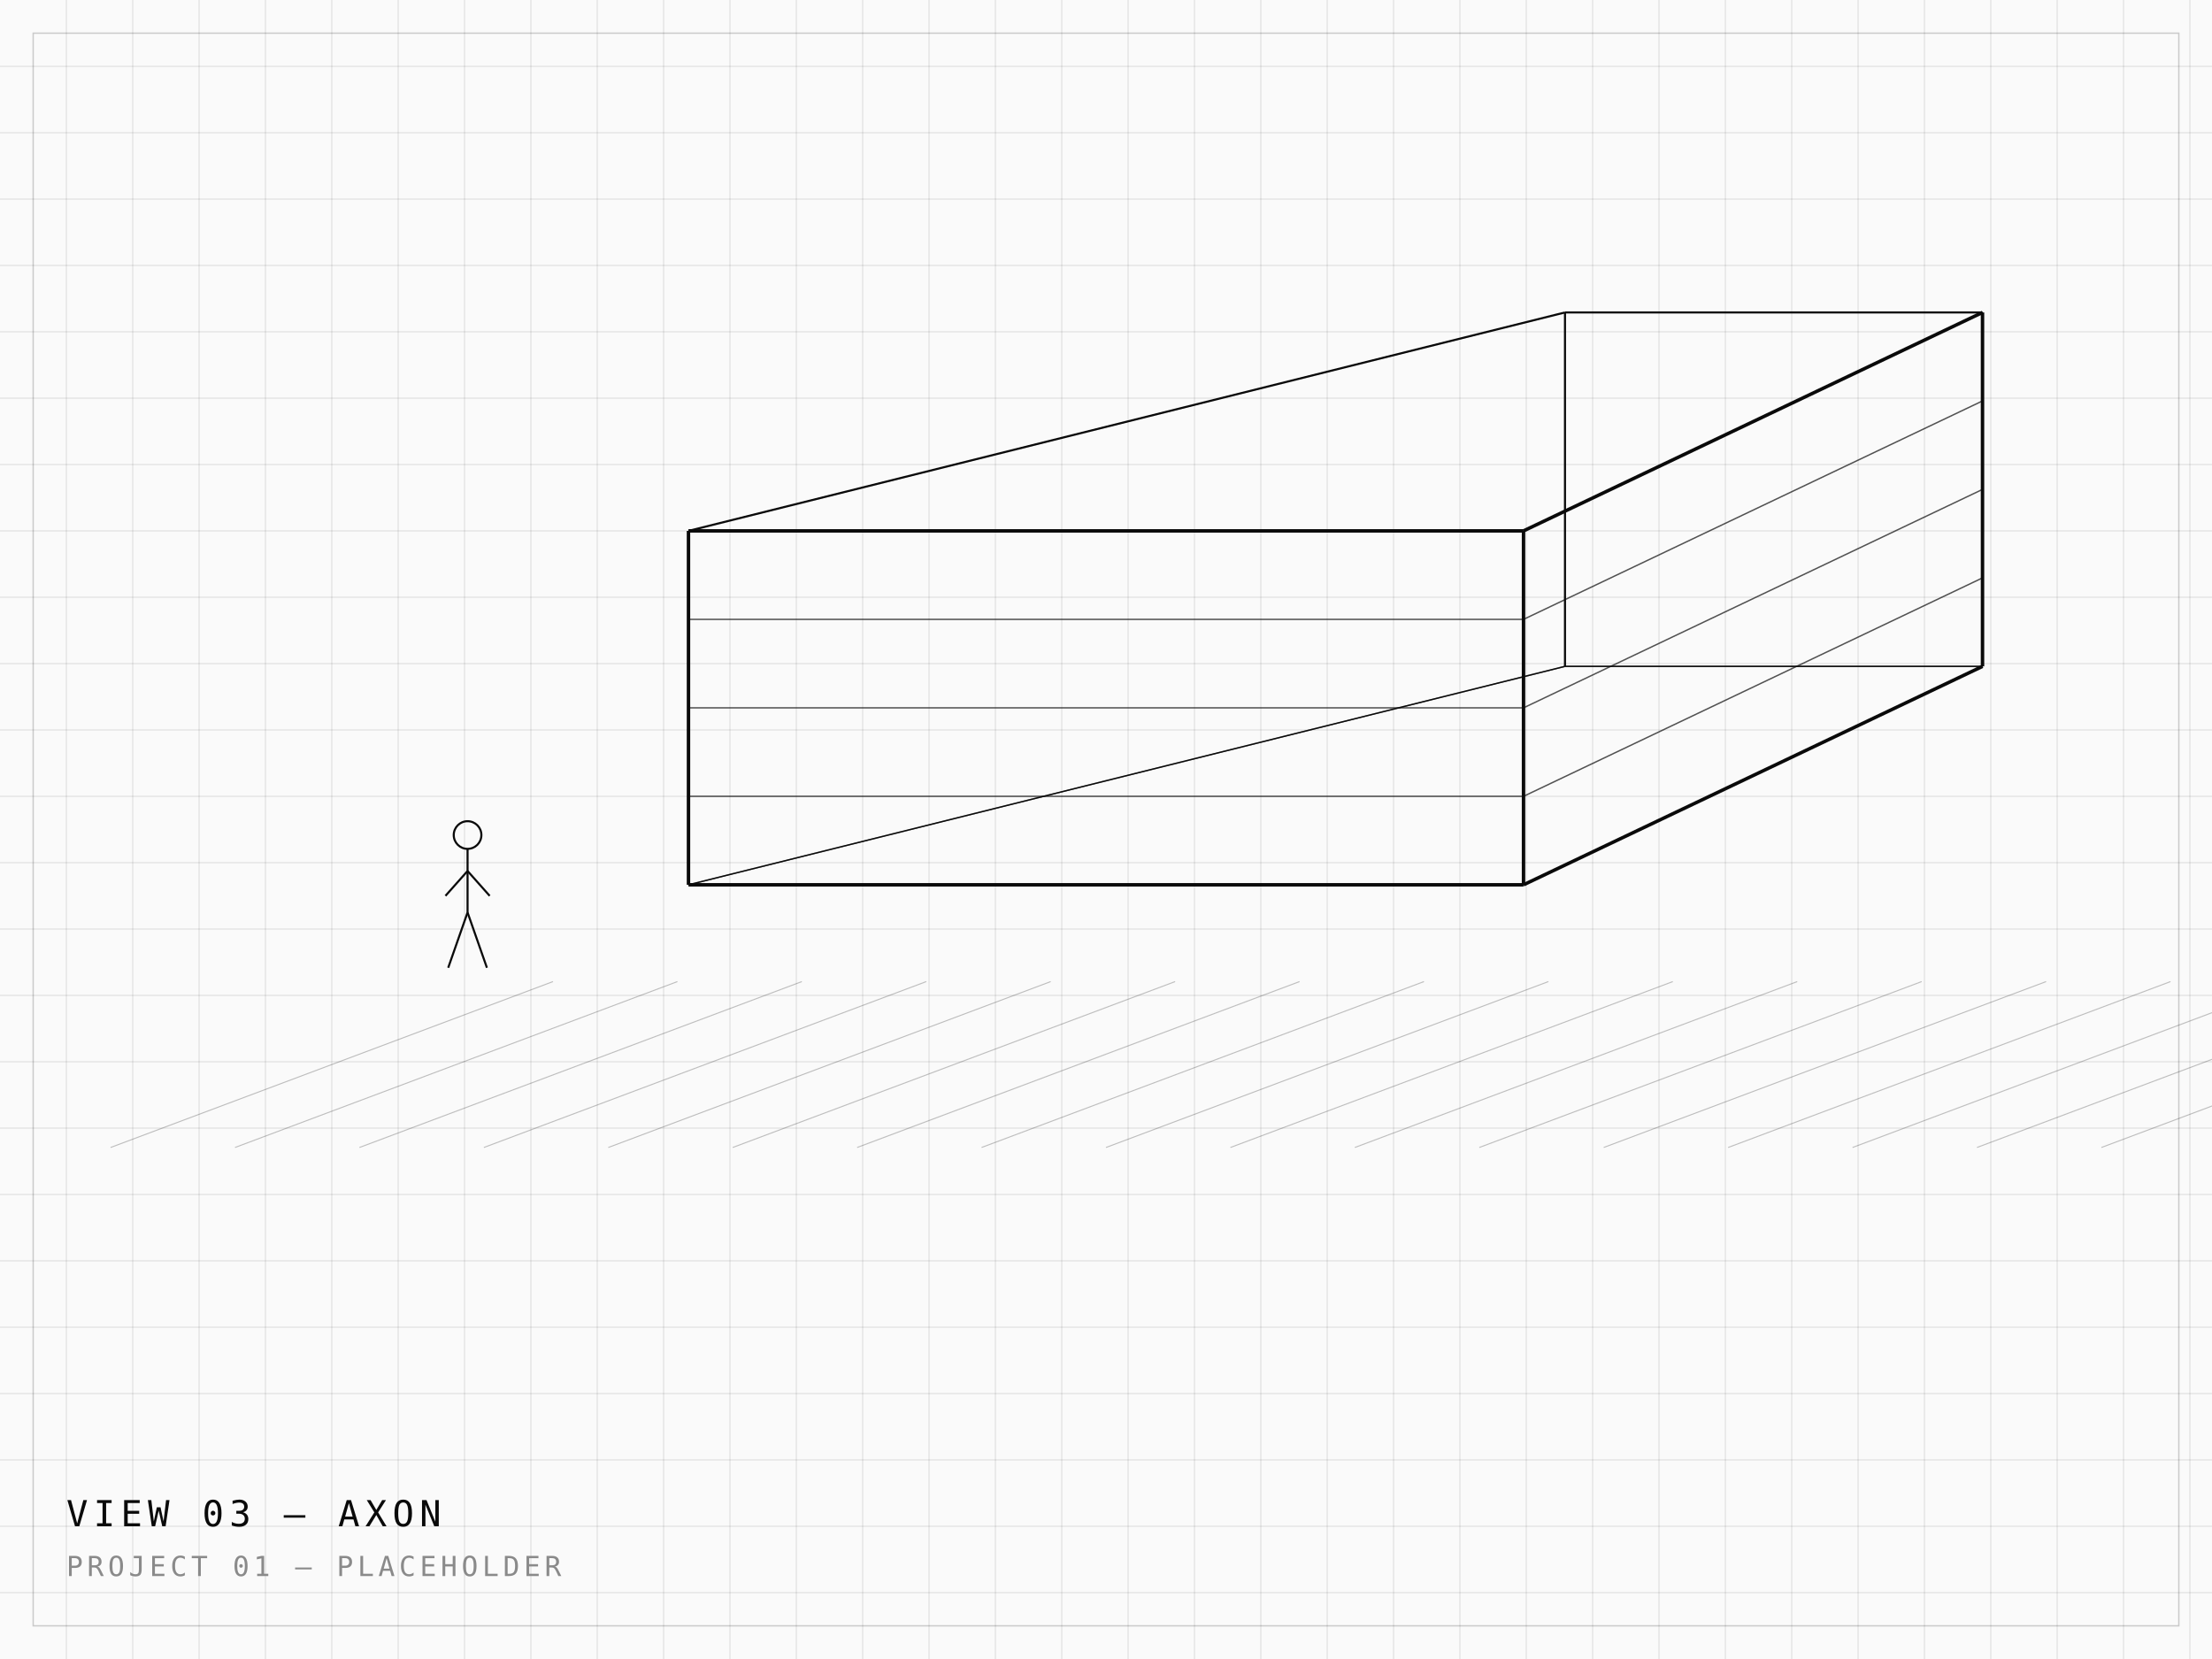
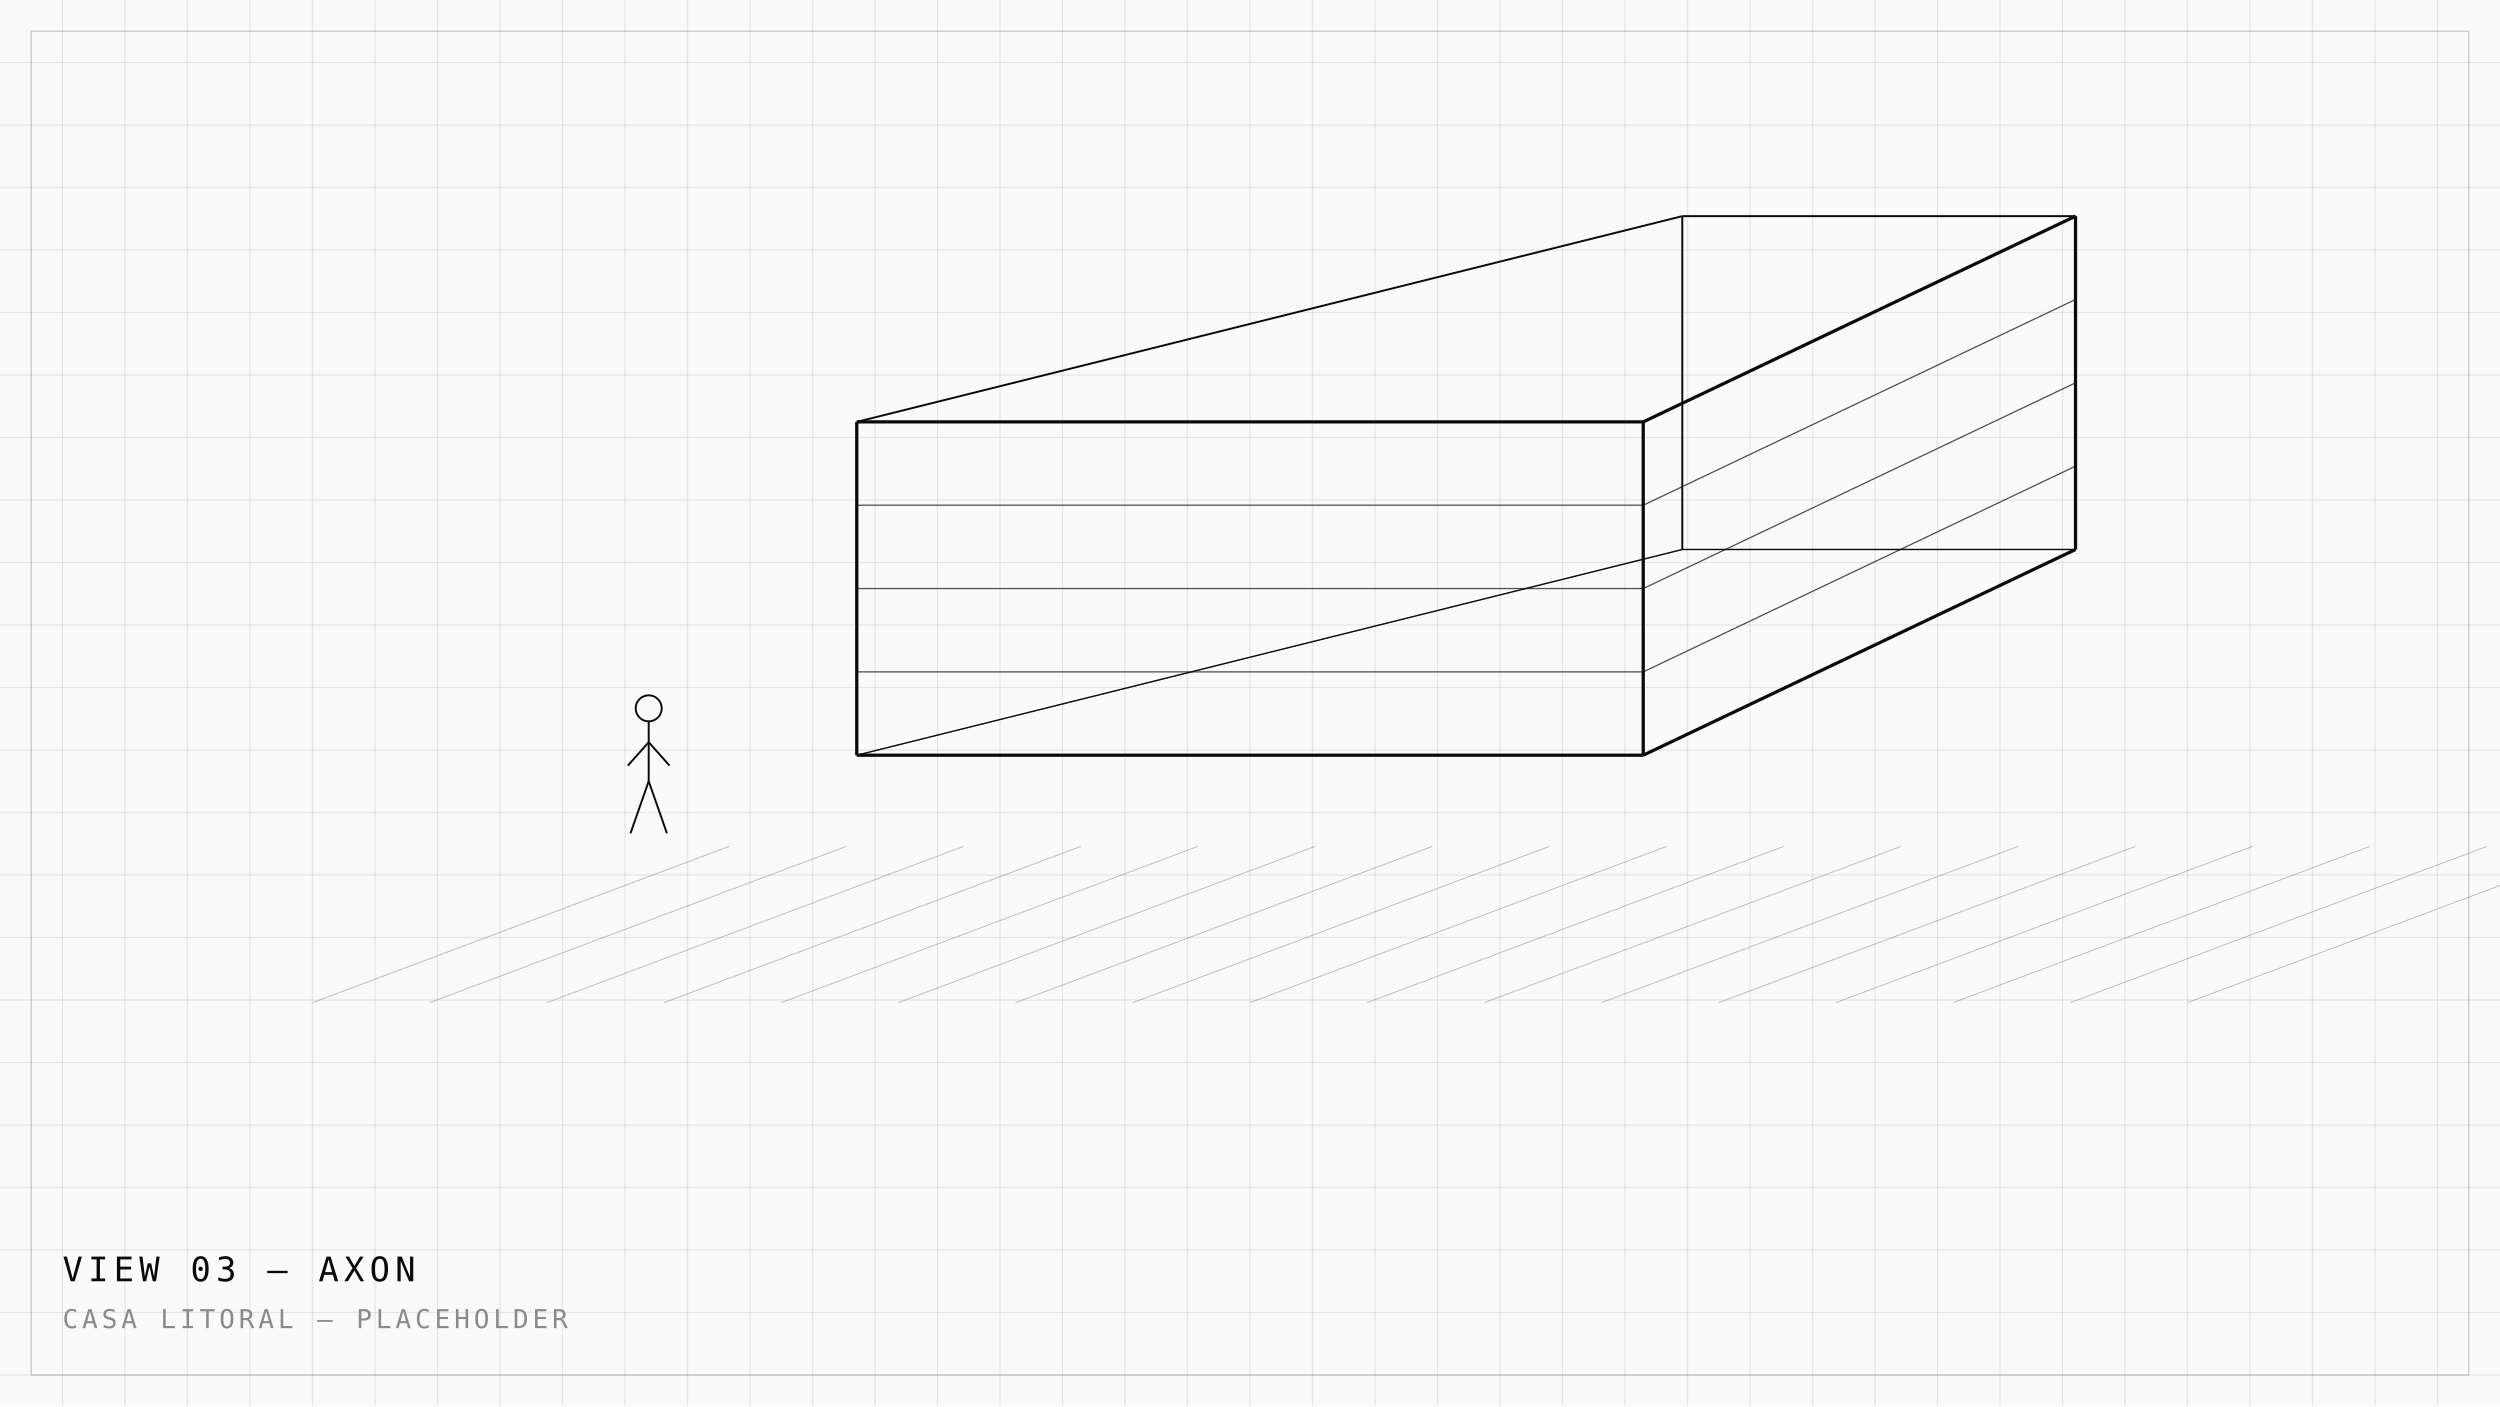
- <svg xmlns="http://www.w3.org/2000/svg" width="1600" height="1200" viewBox="0 0 1600 1200">
-   <rect width="1600" height="1200" fill="#fafafa" />
+ <svg xmlns="http://www.w3.org/2000/svg" width="1920" height="1080" viewBox="0 0 1920 1080">
+   <rect width="1920" height="1080" fill="#fafafa" />
  <g stroke="rgba(10,10,10,0.08)" stroke-width="1">
-     <line x1="48" y1="0" x2="48" y2="1200" />
-     <line x1="96" y1="0" x2="96" y2="1200" />
-     <line x1="144" y1="0" x2="144" y2="1200" />
-     <line x1="192" y1="0" x2="192" y2="1200" />
-     <line x1="240" y1="0" x2="240" y2="1200" />
-     <line x1="288" y1="0" x2="288" y2="1200" />
-     <line x1="336" y1="0" x2="336" y2="1200" />
-     <line x1="384" y1="0" x2="384" y2="1200" />
-     <line x1="432" y1="0" x2="432" y2="1200" />
-     <line x1="480" y1="0" x2="480" y2="1200" />
-     <line x1="528" y1="0" x2="528" y2="1200" />
-     <line x1="576" y1="0" x2="576" y2="1200" />
-     <line x1="624" y1="0" x2="624" y2="1200" />
-     <line x1="672" y1="0" x2="672" y2="1200" />
-     <line x1="720" y1="0" x2="720" y2="1200" />
-     <line x1="768" y1="0" x2="768" y2="1200" />
-     <line x1="816" y1="0" x2="816" y2="1200" />
-     <line x1="864" y1="0" x2="864" y2="1200" />
-     <line x1="912" y1="0" x2="912" y2="1200" />
-     <line x1="960" y1="0" x2="960" y2="1200" />
-     <line x1="1008" y1="0" x2="1008" y2="1200" />
-     <line x1="1056" y1="0" x2="1056" y2="1200" />
-     <line x1="1104" y1="0" x2="1104" y2="1200" />
-     <line x1="1152" y1="0" x2="1152" y2="1200" />
-     <line x1="1200" y1="0" x2="1200" y2="1200" />
-     <line x1="1248" y1="0" x2="1248" y2="1200" />
-     <line x1="1296" y1="0" x2="1296" y2="1200" />
-     <line x1="1344" y1="0" x2="1344" y2="1200" />
-     <line x1="1392" y1="0" x2="1392" y2="1200" />
-     <line x1="1440" y1="0" x2="1440" y2="1200" />
-     <line x1="1488" y1="0" x2="1488" y2="1200" />
-     <line x1="1536" y1="0" x2="1536" y2="1200" />
-     <line x1="1584" y1="0" x2="1584" y2="1200" />
-     <line x1="0" y1="48" x2="1600" y2="48" />
-     <line x1="0" y1="96" x2="1600" y2="96" />
-     <line x1="0" y1="144" x2="1600" y2="144" />
-     <line x1="0" y1="192" x2="1600" y2="192" />
-     <line x1="0" y1="240" x2="1600" y2="240" />
-     <line x1="0" y1="288" x2="1600" y2="288" />
-     <line x1="0" y1="336" x2="1600" y2="336" />
-     <line x1="0" y1="384" x2="1600" y2="384" />
-     <line x1="0" y1="432" x2="1600" y2="432" />
-     <line x1="0" y1="480" x2="1600" y2="480" />
-     <line x1="0" y1="528" x2="1600" y2="528" />
-     <line x1="0" y1="576" x2="1600" y2="576" />
-     <line x1="0" y1="624" x2="1600" y2="624" />
-     <line x1="0" y1="672" x2="1600" y2="672" />
-     <line x1="0" y1="720" x2="1600" y2="720" />
-     <line x1="0" y1="768" x2="1600" y2="768" />
-     <line x1="0" y1="816" x2="1600" y2="816" />
-     <line x1="0" y1="864" x2="1600" y2="864" />
-     <line x1="0" y1="912" x2="1600" y2="912" />
-     <line x1="0" y1="960" x2="1600" y2="960" />
-     <line x1="0" y1="1008" x2="1600" y2="1008" />
-     <line x1="0" y1="1056" x2="1600" y2="1056" />
-     <line x1="0" y1="1104" x2="1600" y2="1104" />
-     <line x1="0" y1="1152" x2="1600" y2="1152" />
+     <line x1="48" y1="0" x2="48" y2="1080" />
+     <line x1="96" y1="0" x2="96" y2="1080" />
+     <line x1="144" y1="0" x2="144" y2="1080" />
+     <line x1="192" y1="0" x2="192" y2="1080" />
+     <line x1="240" y1="0" x2="240" y2="1080" />
+     <line x1="288" y1="0" x2="288" y2="1080" />
+     <line x1="336" y1="0" x2="336" y2="1080" />
+     <line x1="384" y1="0" x2="384" y2="1080" />
+     <line x1="432" y1="0" x2="432" y2="1080" />
+     <line x1="480" y1="0" x2="480" y2="1080" />
+     <line x1="528" y1="0" x2="528" y2="1080" />
+     <line x1="576" y1="0" x2="576" y2="1080" />
+     <line x1="624" y1="0" x2="624" y2="1080" />
+     <line x1="672" y1="0" x2="672" y2="1080" />
+     <line x1="720" y1="0" x2="720" y2="1080" />
+     <line x1="768" y1="0" x2="768" y2="1080" />
+     <line x1="816" y1="0" x2="816" y2="1080" />
+     <line x1="864" y1="0" x2="864" y2="1080" />
+     <line x1="912" y1="0" x2="912" y2="1080" />
+     <line x1="960" y1="0" x2="960" y2="1080" />
+     <line x1="1008" y1="0" x2="1008" y2="1080" />
+     <line x1="1056" y1="0" x2="1056" y2="1080" />
+     <line x1="1104" y1="0" x2="1104" y2="1080" />
+     <line x1="1152" y1="0" x2="1152" y2="1080" />
+     <line x1="1200" y1="0" x2="1200" y2="1080" />
+     <line x1="1248" y1="0" x2="1248" y2="1080" />
+     <line x1="1296" y1="0" x2="1296" y2="1080" />
+     <line x1="1344" y1="0" x2="1344" y2="1080" />
+     <line x1="1392" y1="0" x2="1392" y2="1080" />
+     <line x1="1440" y1="0" x2="1440" y2="1080" />
+     <line x1="1488" y1="0" x2="1488" y2="1080" />
+     <line x1="1536" y1="0" x2="1536" y2="1080" />
+     <line x1="1584" y1="0" x2="1584" y2="1080" />
+     <line x1="1632" y1="0" x2="1632" y2="1080" />
+     <line x1="1680" y1="0" x2="1680" y2="1080" />
+     <line x1="1728" y1="0" x2="1728" y2="1080" />
+     <line x1="1776" y1="0" x2="1776" y2="1080" />
+     <line x1="1824" y1="0" x2="1824" y2="1080" />
+     <line x1="1872" y1="0" x2="1872" y2="1080" />
+     <line x1="0" y1="48" x2="1920" y2="48" />
+     <line x1="0" y1="96" x2="1920" y2="96" />
+     <line x1="0" y1="144" x2="1920" y2="144" />
+     <line x1="0" y1="192" x2="1920" y2="192" />
+     <line x1="0" y1="240" x2="1920" y2="240" />
+     <line x1="0" y1="288" x2="1920" y2="288" />
+     <line x1="0" y1="336" x2="1920" y2="336" />
+     <line x1="0" y1="384" x2="1920" y2="384" />
+     <line x1="0" y1="432" x2="1920" y2="432" />
+     <line x1="0" y1="480" x2="1920" y2="480" />
+     <line x1="0" y1="528" x2="1920" y2="528" />
+     <line x1="0" y1="576" x2="1920" y2="576" />
+     <line x1="0" y1="624" x2="1920" y2="624" />
+     <line x1="0" y1="672" x2="1920" y2="672" />
+     <line x1="0" y1="720" x2="1920" y2="720" />
+     <line x1="0" y1="768" x2="1920" y2="768" />
+     <line x1="0" y1="816" x2="1920" y2="816" />
+     <line x1="0" y1="864" x2="1920" y2="864" />
+     <line x1="0" y1="912" x2="1920" y2="912" />
+     <line x1="0" y1="960" x2="1920" y2="960" />
+     <line x1="0" y1="1008" x2="1920" y2="1008" />
+     <line x1="0" y1="1056" x2="1920" y2="1056" />
  </g>
-   <rect x="24" y="24" width="1552" height="1152" fill="none" stroke="rgba(10,10,10,0.2)" stroke-width="1" />
-   <line x1="80" y1="830" x2="400" y2="710" stroke="#0a0a0a" stroke-width="0.75" opacity="0.25" />
-   <line x1="170" y1="830" x2="490" y2="710" stroke="#0a0a0a" stroke-width="0.75" opacity="0.25" />
-   <line x1="260" y1="830" x2="580" y2="710" stroke="#0a0a0a" stroke-width="0.75" opacity="0.25" />
-   <line x1="350" y1="830" x2="670" y2="710" stroke="#0a0a0a" stroke-width="0.75" opacity="0.25" />
-   <line x1="440" y1="830" x2="760" y2="710" stroke="#0a0a0a" stroke-width="0.75" opacity="0.25" />
-   <line x1="530" y1="830" x2="850" y2="710" stroke="#0a0a0a" stroke-width="0.75" opacity="0.25" />
-   <line x1="620" y1="830" x2="940" y2="710" stroke="#0a0a0a" stroke-width="0.75" opacity="0.25" />
-   <line x1="710" y1="830" x2="1030" y2="710" stroke="#0a0a0a" stroke-width="0.75" opacity="0.25" />
-   <line x1="800" y1="830" x2="1120" y2="710" stroke="#0a0a0a" stroke-width="0.75" opacity="0.25" />
-   <line x1="890" y1="830" x2="1210" y2="710" stroke="#0a0a0a" stroke-width="0.75" opacity="0.25" />
-   <line x1="980" y1="830" x2="1300" y2="710" stroke="#0a0a0a" stroke-width="0.75" opacity="0.25" />
-   <line x1="1070" y1="830" x2="1390" y2="710" stroke="#0a0a0a" stroke-width="0.75" opacity="0.25" />
-   <line x1="1160" y1="830" x2="1480" y2="710" stroke="#0a0a0a" stroke-width="0.75" opacity="0.25" />
-   <line x1="1250" y1="830" x2="1570" y2="710" stroke="#0a0a0a" stroke-width="0.75" opacity="0.25" />
-   <line x1="1340" y1="830" x2="1660" y2="710" stroke="#0a0a0a" stroke-width="0.75" opacity="0.25" />
-   <line x1="1430" y1="830" x2="1750" y2="710" stroke="#0a0a0a" stroke-width="0.75" opacity="0.25" />
-   <line x1="1520" y1="830" x2="1840" y2="710" stroke="#0a0a0a" stroke-width="0.75" opacity="0.25" />
-   <polygon points="498,640,1102,640,1434,482,1132,482" fill="none" stroke="#0a0a0a" stroke-width="1" opacity="0.4" />
-   <line x1="498" y1="640" x2="1102" y2="640" stroke="#0a0a0a" stroke-width="2.5" opacity="1" />
-   <line x1="1102" y1="640" x2="1434" y2="482" stroke="#0a0a0a" stroke-width="2.5" opacity="1" />
-   <line x1="1434" y1="482" x2="1132" y2="482" stroke="#0a0a0a" stroke-width="1" opacity="1" />
-   <line x1="1132" y1="482" x2="498" y2="640" stroke="#0a0a0a" stroke-width="1" opacity="1" />
-   <line x1="498" y1="384" x2="1102" y2="384" stroke="#0a0a0a" stroke-width="2.5" opacity="1" />
-   <line x1="1102" y1="384" x2="1434" y2="226" stroke="#0a0a0a" stroke-width="2.5" opacity="1" />
-   <line x1="1434" y1="226" x2="1132" y2="226" stroke="#0a0a0a" stroke-width="1.5" opacity="1" />
-   <line x1="1132" y1="226" x2="498" y2="384" stroke="#0a0a0a" stroke-width="1.5" opacity="1" />
-   <line x1="498" y1="640" x2="498" y2="384" stroke="#0a0a0a" stroke-width="2.5" opacity="1" />
-   <line x1="1102" y1="640" x2="1102" y2="384" stroke="#0a0a0a" stroke-width="2.5" opacity="1" />
-   <line x1="1434" y1="482" x2="1434" y2="226" stroke="#0a0a0a" stroke-width="2.5" opacity="1" />
-   <line x1="1132" y1="482" x2="1132" y2="226" stroke="#0a0a0a" stroke-width="1.5" opacity="1" />
-   <line x1="498" y1="576" x2="1102" y2="576" stroke="#0a0a0a" stroke-width="1" opacity="0.7" />
-   <line x1="1102" y1="576" x2="1434" y2="418" stroke="#0a0a0a" stroke-width="1" opacity="0.7" />
-   <line x1="498" y1="512" x2="1102" y2="512" stroke="#0a0a0a" stroke-width="1" opacity="0.7" />
-   <line x1="1102" y1="512" x2="1434" y2="354" stroke="#0a0a0a" stroke-width="1" opacity="0.7" />
-   <line x1="498" y1="448" x2="1102" y2="448" stroke="#0a0a0a" stroke-width="1" opacity="0.7" />
-   <line x1="1102" y1="448" x2="1434" y2="290" stroke="#0a0a0a" stroke-width="1" opacity="0.7" />
-   <g transform="translate(338.2012,700)" stroke="#0a0a0a" stroke-width="1.5" fill="none">
+   <rect x="24" y="24" width="1872" height="1032" fill="none" stroke="rgba(10,10,10,0.2)" stroke-width="1" />
+   <line x1="240" y1="770" x2="560" y2="650" stroke="#0a0a0a" stroke-width="0.75" opacity="0.25" />
+   <line x1="330" y1="770" x2="650" y2="650" stroke="#0a0a0a" stroke-width="0.75" opacity="0.25" />
+   <line x1="420" y1="770" x2="740" y2="650" stroke="#0a0a0a" stroke-width="0.75" opacity="0.25" />
+   <line x1="510" y1="770" x2="830" y2="650" stroke="#0a0a0a" stroke-width="0.75" opacity="0.25" />
+   <line x1="600" y1="770" x2="920" y2="650" stroke="#0a0a0a" stroke-width="0.75" opacity="0.25" />
+   <line x1="690" y1="770" x2="1010" y2="650" stroke="#0a0a0a" stroke-width="0.75" opacity="0.25" />
+   <line x1="780" y1="770" x2="1100" y2="650" stroke="#0a0a0a" stroke-width="0.75" opacity="0.25" />
+   <line x1="870" y1="770" x2="1190" y2="650" stroke="#0a0a0a" stroke-width="0.75" opacity="0.25" />
+   <line x1="960" y1="770" x2="1280" y2="650" stroke="#0a0a0a" stroke-width="0.75" opacity="0.25" />
+   <line x1="1050" y1="770" x2="1370" y2="650" stroke="#0a0a0a" stroke-width="0.75" opacity="0.25" />
+   <line x1="1140" y1="770" x2="1460" y2="650" stroke="#0a0a0a" stroke-width="0.75" opacity="0.25" />
+   <line x1="1230" y1="770" x2="1550" y2="650" stroke="#0a0a0a" stroke-width="0.75" opacity="0.25" />
+   <line x1="1320" y1="770" x2="1640" y2="650" stroke="#0a0a0a" stroke-width="0.75" opacity="0.25" />
+   <line x1="1410" y1="770" x2="1730" y2="650" stroke="#0a0a0a" stroke-width="0.75" opacity="0.25" />
+   <line x1="1500" y1="770" x2="1820" y2="650" stroke="#0a0a0a" stroke-width="0.75" opacity="0.25" />
+   <line x1="1590" y1="770" x2="1910" y2="650" stroke="#0a0a0a" stroke-width="0.75" opacity="0.25" />
+   <line x1="1680" y1="770" x2="2000" y2="650" stroke="#0a0a0a" stroke-width="0.75" opacity="0.25" />
+   <polygon points="658,580,1262,580,1594,422,1292,422" fill="none" stroke="#0a0a0a" stroke-width="1" opacity="0.4" />
+   <line x1="658" y1="580" x2="1262" y2="580" stroke="#0a0a0a" stroke-width="2.5" opacity="1" />
+   <line x1="1262" y1="580" x2="1594" y2="422" stroke="#0a0a0a" stroke-width="2.5" opacity="1" />
+   <line x1="1594" y1="422" x2="1292" y2="422" stroke="#0a0a0a" stroke-width="1" opacity="1" />
+   <line x1="1292" y1="422" x2="658" y2="580" stroke="#0a0a0a" stroke-width="1" opacity="1" />
+   <line x1="658" y1="324" x2="1262" y2="324" stroke="#0a0a0a" stroke-width="2.5" opacity="1" />
+   <line x1="1262" y1="324" x2="1594" y2="166" stroke="#0a0a0a" stroke-width="2.5" opacity="1" />
+   <line x1="1594" y1="166" x2="1292" y2="166" stroke="#0a0a0a" stroke-width="1.5" opacity="1" />
+   <line x1="1292" y1="166" x2="658" y2="324" stroke="#0a0a0a" stroke-width="1.5" opacity="1" />
+   <line x1="658" y1="580" x2="658" y2="324" stroke="#0a0a0a" stroke-width="2.5" opacity="1" />
+   <line x1="1262" y1="580" x2="1262" y2="324" stroke="#0a0a0a" stroke-width="2.5" opacity="1" />
+   <line x1="1594" y1="422" x2="1594" y2="166" stroke="#0a0a0a" stroke-width="2.5" opacity="1" />
+   <line x1="1292" y1="422" x2="1292" y2="166" stroke="#0a0a0a" stroke-width="1.5" opacity="1" />
+   <line x1="658" y1="516" x2="1262" y2="516" stroke="#0a0a0a" stroke-width="1" opacity="0.7" />
+   <line x1="1262" y1="516" x2="1594" y2="358" stroke="#0a0a0a" stroke-width="1" opacity="0.7" />
+   <line x1="658" y1="452" x2="1262" y2="452" stroke="#0a0a0a" stroke-width="1" opacity="0.7" />
+   <line x1="1262" y1="452" x2="1594" y2="294" stroke="#0a0a0a" stroke-width="1" opacity="0.7" />
+   <line x1="658" y1="388" x2="1262" y2="388" stroke="#0a0a0a" stroke-width="1" opacity="0.7" />
+   <line x1="1262" y1="388" x2="1594" y2="230" stroke="#0a0a0a" stroke-width="1" opacity="0.7" />
+   <g transform="translate(498.2012,640)" stroke="#0a0a0a" stroke-width="1.5" fill="none">
    <circle cx="0" cy="-96" r="10" />
    <line x1="0" y1="-86" x2="0" y2="-40" />
    <line x1="0" y1="-70" x2="-16" y2="-52" />
    <line x1="0" y1="-70" x2="16" y2="-52" />
    <line x1="0" y1="-40" x2="-14" y2="0" />
    <line x1="0" y1="-40" x2="14" y2="0" />
  </g>
-   <text x="48" y="1104" font-family="monospace" font-size="26" letter-spacing="4" fill="#0a0a0a">VIEW 03 — AXON</text>
-   <text x="48" y="1140" font-family="monospace" font-size="20" letter-spacing="3" fill="#8a8a8a">PROJECT 01 — PLACEHOLDER</text>
+   <text x="48" y="984" font-family="monospace" font-size="26" letter-spacing="4" fill="#0a0a0a">VIEW 03 — AXON</text>
+   <text x="48" y="1020" font-family="monospace" font-size="20" letter-spacing="3" fill="#8a8a8a">CASA LITORAL — PLACEHOLDER</text>
</svg>
